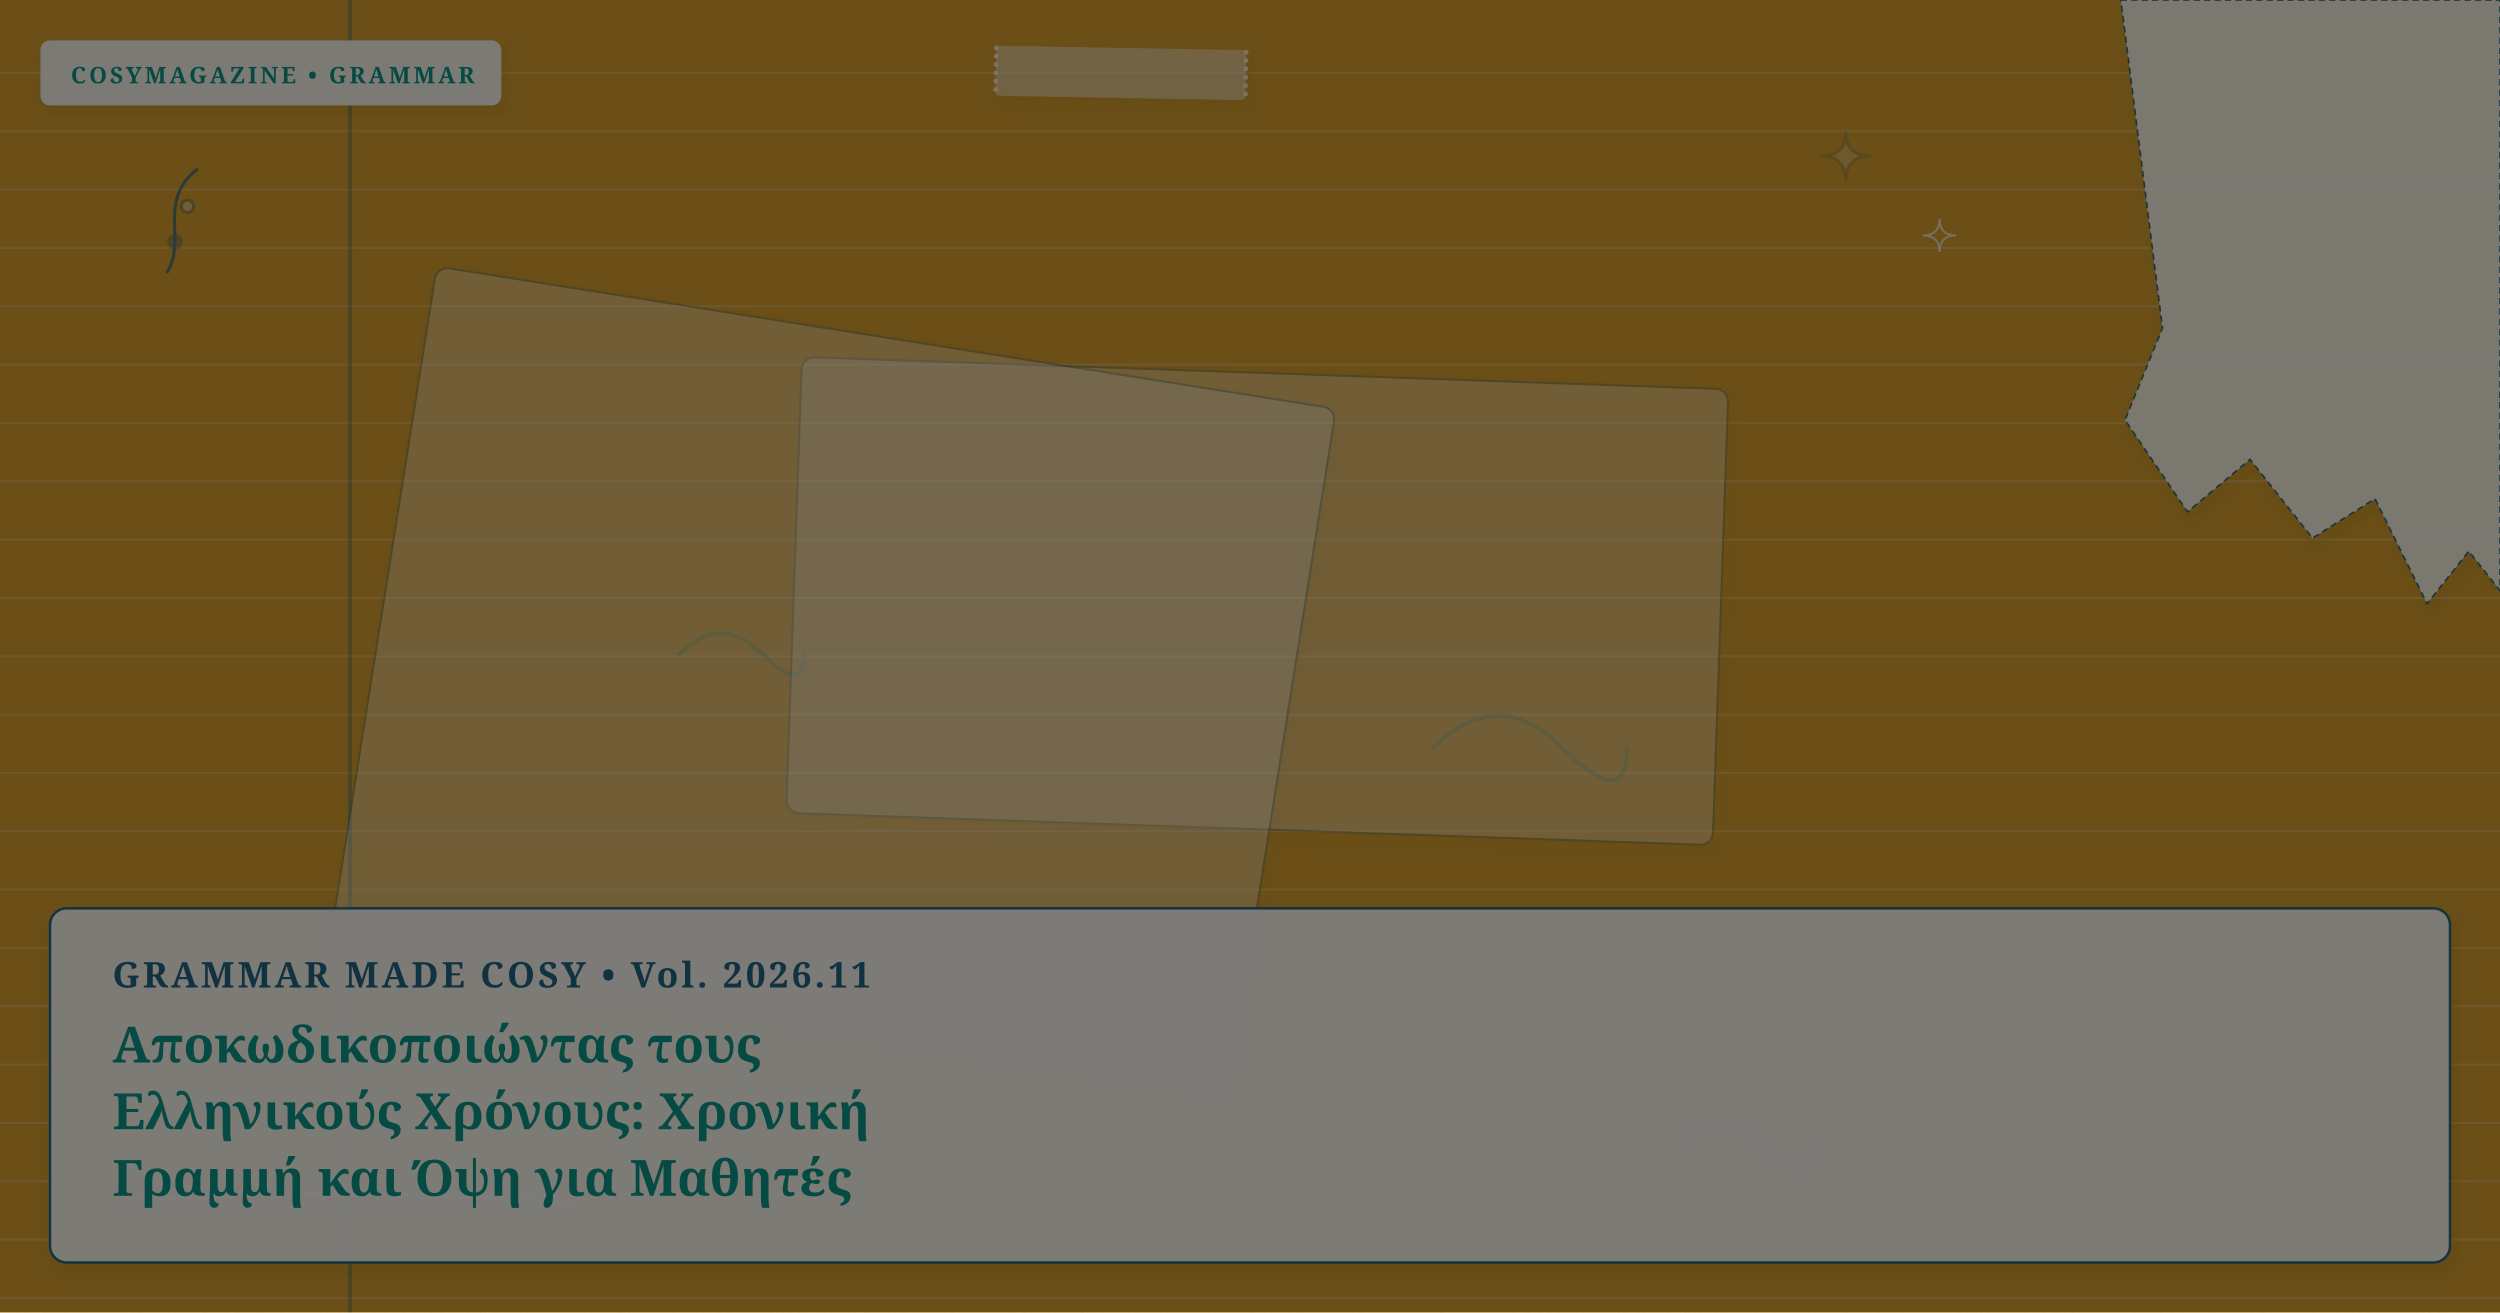
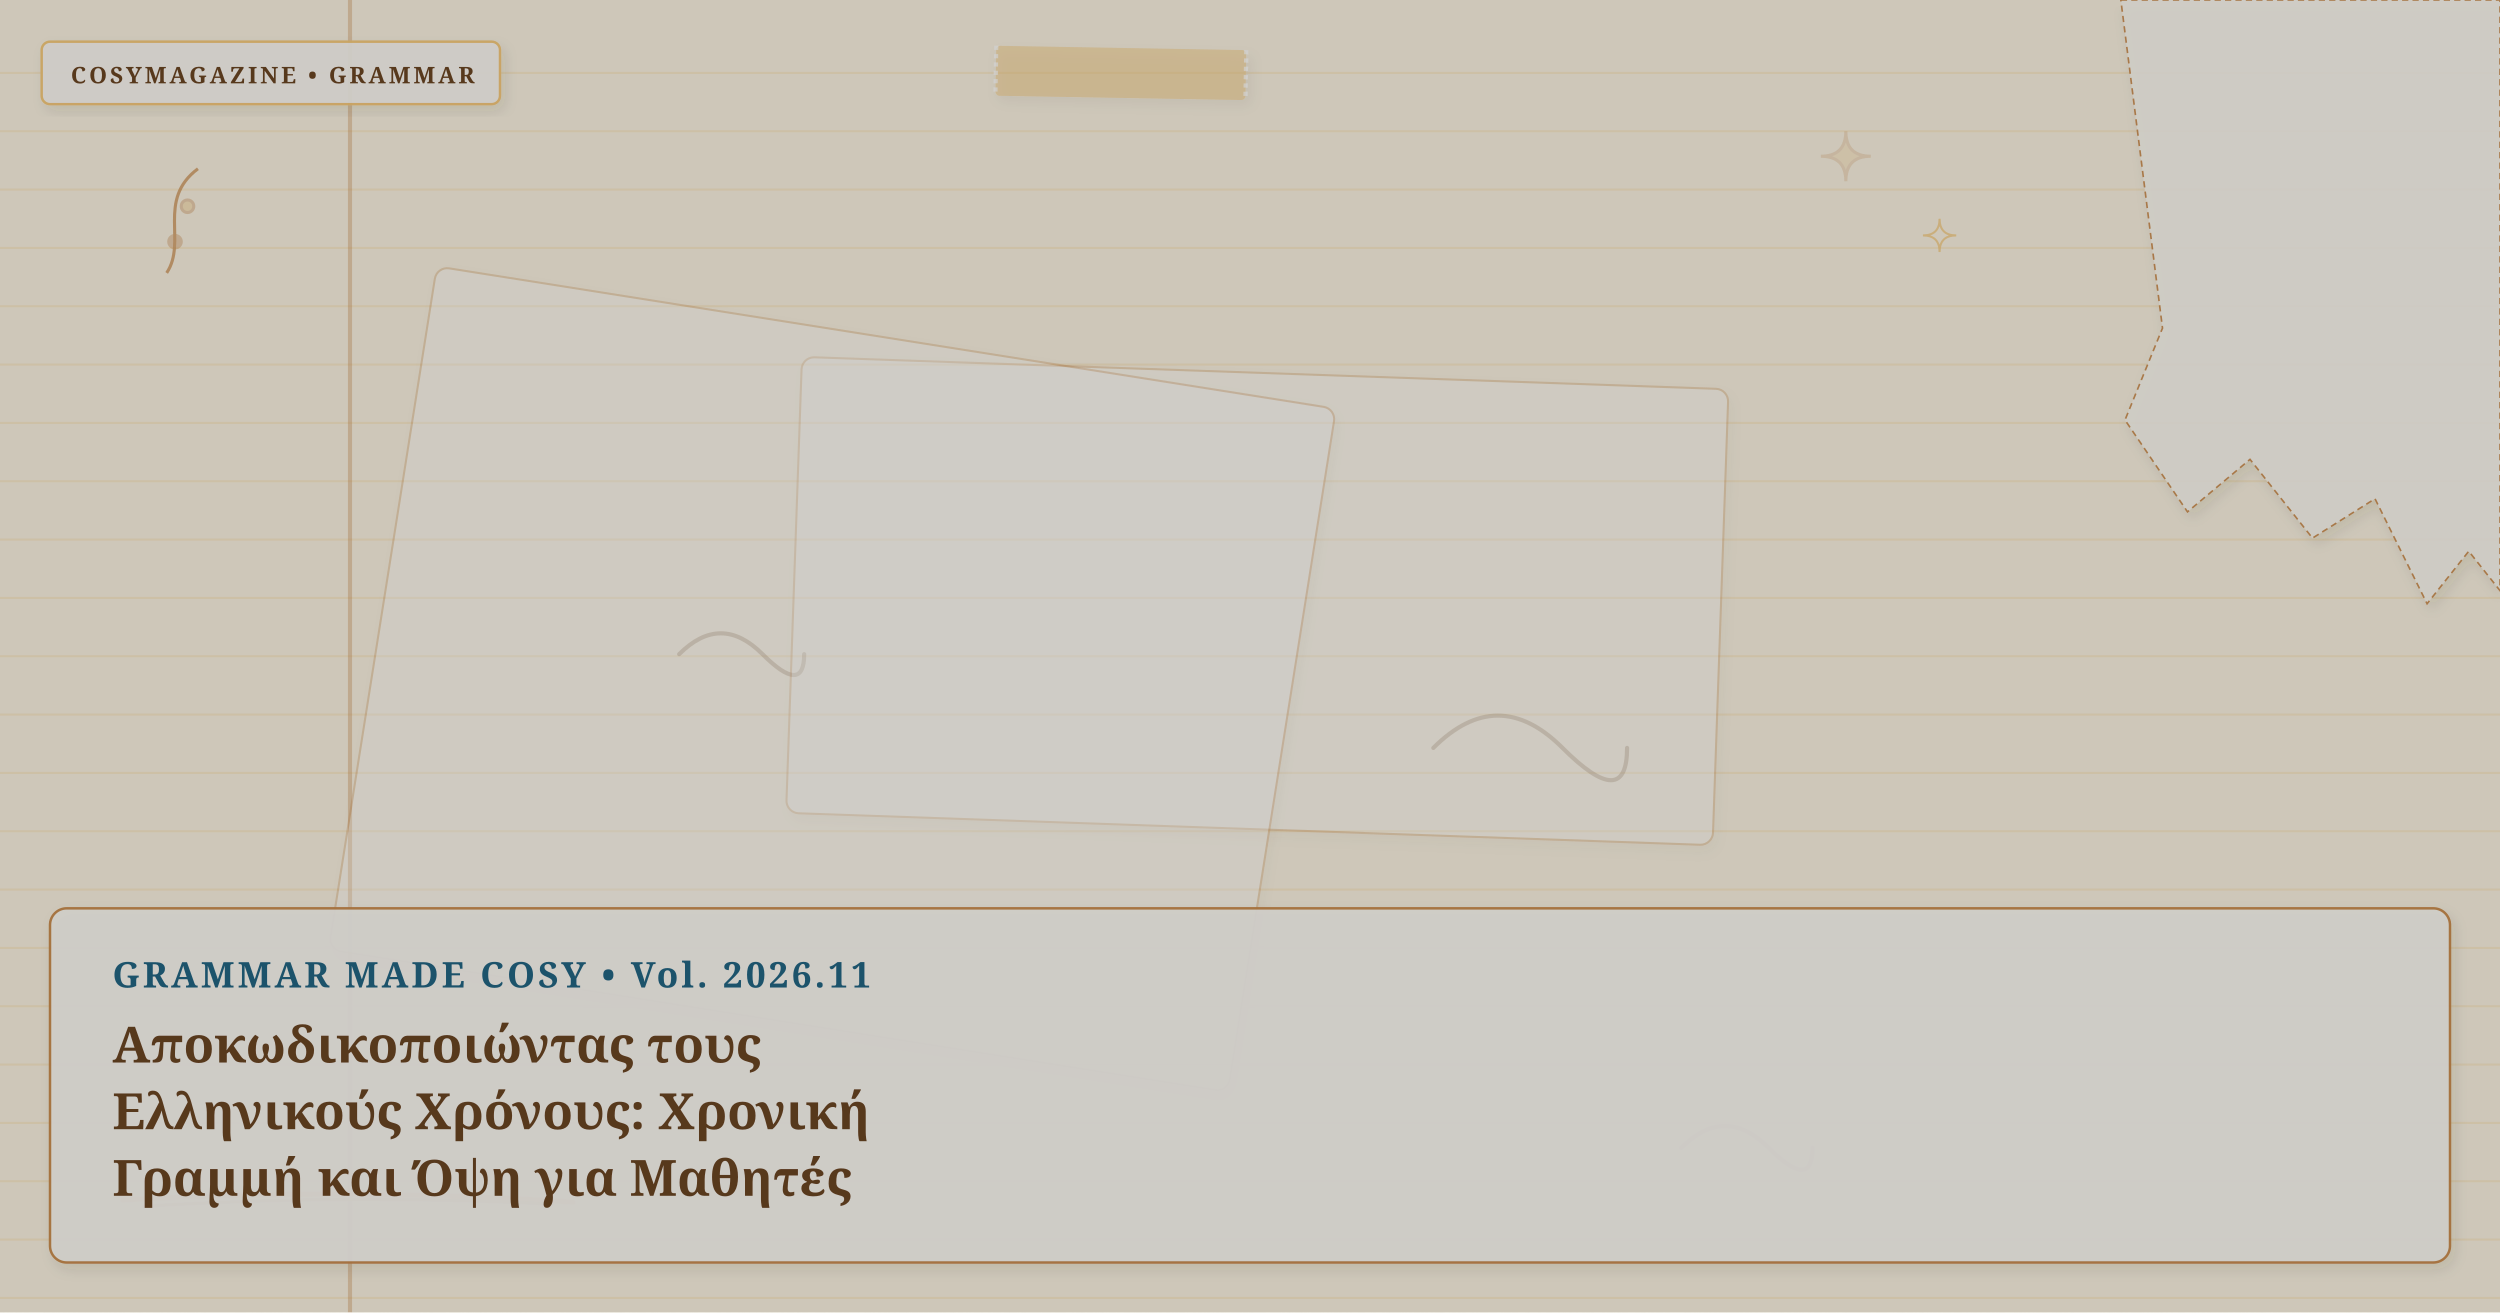
<svg xmlns="http://www.w3.org/2000/svg" viewBox="0 0 1200 630" width="100%" height="100%" preserveAspectRatio="xMidYMid slice" class="cosy-cover-art" data-motif="notebook-handwritten" data-seed="demystifying-greek-tenses-el" data-lang="el">
  <defs>
    <filter id="soft-shadow" x="-20%" y="-20%" width="140%" height="140%">
      <feDropShadow dx="2" dy="3" stdDeviation="3" flood-color="#3C281E" flood-opacity="0.10" />
    </filter>
    <filter id="paper-grain" x="0%" y="0%" width="100%" height="100%">
      <feTurbulence type="fractalNoise" baseFrequency="0.65" numOctaves="3" result="noise" />
      <feColorMatrix type="saturate" values="0" />
      <feComponentTransfer>
        <feFuncA type="linear" slope="0.05" />
      </feComponentTransfer>
      <feBlend mode="multiply" in="SourceGraphic" result="blend" />
    </filter>
  </defs>
  <style>
        @media (prefers-reduced-motion: reduce) {
          .cosy-cover-art * { animation: none !important; transition: none !important; }
        }
      </style>
-   <rect width="1200" height="630" fill="#d69e2e" />
-   <line x1="0" y1="35" x2="1200" y2="35" stroke="#faf7f2" stroke-width="1" opacity="0.22" />
-   <line x1="0" y1="63" x2="1200" y2="63" stroke="#faf7f2" stroke-width="1" opacity="0.22" />
-   <line x1="0" y1="91" x2="1200" y2="91" stroke="#faf7f2" stroke-width="1" opacity="0.22" />
-   <line x1="0" y1="119" x2="1200" y2="119" stroke="#faf7f2" stroke-width="1" opacity="0.22" />
-   <line x1="0" y1="147" x2="1200" y2="147" stroke="#faf7f2" stroke-width="1" opacity="0.22" />
-   <line x1="0" y1="175" x2="1200" y2="175" stroke="#faf7f2" stroke-width="1" opacity="0.22" />
-   <line x1="0" y1="203" x2="1200" y2="203" stroke="#faf7f2" stroke-width="1" opacity="0.22" />
-   <line x1="0" y1="231" x2="1200" y2="231" stroke="#faf7f2" stroke-width="1" opacity="0.22" />
-   <line x1="0" y1="259" x2="1200" y2="259" stroke="#faf7f2" stroke-width="1" opacity="0.22" />
-   <line x1="0" y1="287" x2="1200" y2="287" stroke="#faf7f2" stroke-width="1" opacity="0.22" />
-   <line x1="0" y1="315" x2="1200" y2="315" stroke="#faf7f2" stroke-width="1" opacity="0.22" />
-   <line x1="0" y1="343" x2="1200" y2="343" stroke="#faf7f2" stroke-width="1" opacity="0.22" />
-   <line x1="0" y1="371" x2="1200" y2="371" stroke="#faf7f2" stroke-width="1" opacity="0.22" />
-   <line x1="0" y1="399" x2="1200" y2="399" stroke="#faf7f2" stroke-width="1" opacity="0.22" />
-   <line x1="0" y1="427" x2="1200" y2="427" stroke="#faf7f2" stroke-width="1" opacity="0.22" />
-   <line x1="0" y1="455" x2="1200" y2="455" stroke="#faf7f2" stroke-width="1" opacity="0.22" />
-   <line x1="0" y1="483" x2="1200" y2="483" stroke="#faf7f2" stroke-width="1" opacity="0.22" />
-   <line x1="0" y1="511" x2="1200" y2="511" stroke="#faf7f2" stroke-width="1" opacity="0.22" />
-   <line x1="0" y1="539" x2="1200" y2="539" stroke="#faf7f2" stroke-width="1" opacity="0.22" />
-   <line x1="0" y1="567" x2="1200" y2="567" stroke="#faf7f2" stroke-width="1" opacity="0.22" />
-   <line x1="0" y1="595" x2="1200" y2="595" stroke="#faf7f2" stroke-width="1" opacity="0.22" />
-   <line x1="0" y1="623" x2="1200" y2="623" stroke="#faf7f2" stroke-width="1" opacity="0.22" />
-   <line x1="168" y1="0" x2="168" y2="630" stroke="#236583" stroke-width="2" opacity="0.35" />
-   <path d="M 807 551 Q 828 530 849 551 T 870 551" fill="none" stroke="#0d9488" stroke-width="2" stroke-linecap="round" opacity="0.25" />
-   <path d="M 688 359 Q 719 328 750 359 T 781 359" fill="none" stroke="#0d9488" stroke-width="2" stroke-linecap="round" opacity="0.25" />
-   <path d="M 326 314 Q 346 294 366 314 T 386 314" fill="none" stroke="#0d9488" stroke-width="2" stroke-linecap="round" opacity="0.25" />
+   <rect width="1200" height="630" fill="#fbf3e2" />
+   <line x1="0" y1="35" x2="1200" y2="35" stroke="#f5c878" stroke-width="1" opacity="0.22" />
+   <line x1="0" y1="63" x2="1200" y2="63" stroke="#f5c878" stroke-width="1" opacity="0.22" />
+   <line x1="0" y1="91" x2="1200" y2="91" stroke="#f5c878" stroke-width="1" opacity="0.22" />
+   <line x1="0" y1="119" x2="1200" y2="119" stroke="#f5c878" stroke-width="1" opacity="0.22" />
+   <line x1="0" y1="147" x2="1200" y2="147" stroke="#f5c878" stroke-width="1" opacity="0.22" />
+   <line x1="0" y1="175" x2="1200" y2="175" stroke="#f5c878" stroke-width="1" opacity="0.22" />
+   <line x1="0" y1="203" x2="1200" y2="203" stroke="#f5c878" stroke-width="1" opacity="0.22" />
+   <line x1="0" y1="231" x2="1200" y2="231" stroke="#f5c878" stroke-width="1" opacity="0.22" />
+   <line x1="0" y1="259" x2="1200" y2="259" stroke="#f5c878" stroke-width="1" opacity="0.22" />
+   <line x1="0" y1="287" x2="1200" y2="287" stroke="#f5c878" stroke-width="1" opacity="0.22" />
+   <line x1="0" y1="315" x2="1200" y2="315" stroke="#f5c878" stroke-width="1" opacity="0.22" />
+   <line x1="0" y1="343" x2="1200" y2="343" stroke="#f5c878" stroke-width="1" opacity="0.22" />
+   <line x1="0" y1="371" x2="1200" y2="371" stroke="#f5c878" stroke-width="1" opacity="0.22" />
+   <line x1="0" y1="399" x2="1200" y2="399" stroke="#f5c878" stroke-width="1" opacity="0.22" />
+   <line x1="0" y1="427" x2="1200" y2="427" stroke="#f5c878" stroke-width="1" opacity="0.22" />
+   <line x1="0" y1="455" x2="1200" y2="455" stroke="#f5c878" stroke-width="1" opacity="0.22" />
+   <line x1="0" y1="483" x2="1200" y2="483" stroke="#f5c878" stroke-width="1" opacity="0.22" />
+   <line x1="0" y1="511" x2="1200" y2="511" stroke="#f5c878" stroke-width="1" opacity="0.22" />
+   <line x1="0" y1="539" x2="1200" y2="539" stroke="#f5c878" stroke-width="1" opacity="0.22" />
+   <line x1="0" y1="567" x2="1200" y2="567" stroke="#f5c878" stroke-width="1" opacity="0.22" />
+   <line x1="0" y1="595" x2="1200" y2="595" stroke="#f5c878" stroke-width="1" opacity="0.22" />
+   <line x1="0" y1="623" x2="1200" y2="623" stroke="#f5c878" stroke-width="1" opacity="0.22" />
+   <line x1="168" y1="0" x2="168" y2="630" stroke="#c98a4b" stroke-width="2" opacity="0.35" />
+   <path d="M 807 551 Q 828 530 849 551 T 870 551" fill="none" stroke="#6b4423" stroke-width="2" stroke-linecap="round" opacity="0.25" />
+   <path d="M 688 359 Q 719 328 750 359 T 781 359" fill="none" stroke="#6b4423" stroke-width="2" stroke-linecap="round" opacity="0.25" />
+   <path d="M 326 314 Q 346 294 366 314 T 386 314" fill="none" stroke="#6b4423" stroke-width="2" stroke-linecap="round" opacity="0.25" />
  <g transform="rotate(2 603.5 288.5)">
-     <rect x="381" y="179" width="445" height="219" rx="6" fill="#FFFFFF" opacity="0.3" stroke="#236583" stroke-width="1" filter="url(#soft-shadow)" />
+     <rect x="381" y="179" width="445" height="219" rx="6" fill="#FFFFFF" opacity="0.3" stroke="#c98a4b" stroke-width="1" filter="url(#soft-shadow)" />
  </g>
  <g transform="rotate(9 399.5 326)">
-     <rect x="181" y="160" width="437" height="332" rx="6" fill="#FFFFFF" opacity="0.3" stroke="#236583" stroke-width="1" filter="url(#soft-shadow)" />
+     <rect x="181" y="160" width="437" height="332" rx="6" fill="#FFFFFF" opacity="0.3" stroke="#c98a4b" stroke-width="1" filter="url(#soft-shadow)" />
  </g>
  <g class="cover-torn-paper" filter="url(#soft-shadow)">
-     <polygon points="1018,0 1200,0 1200,283.5 1185,264.6 1165,289.8 1140,239.4 1110,258.3 1080,220.5 1050,245.7 1020,201.6 1038,157.5 1018,0" fill="#FCF9F2" opacity="0.9" stroke="#236583" stroke-width="0.8" stroke-dasharray="3 2" />
+     <polygon points="1018,0 1200,0 1200,283.5 1185,264.6 1165,289.8 1140,239.4 1110,258.3 1080,220.5 1050,245.7 1020,201.6 1038,157.5 1018,0" fill="#FCF9F2" opacity="0.9" stroke="#c98a4b" stroke-width="0.8" stroke-dasharray="3 2" />
  </g>
  <g transform="rotate(1 538 35)" filter="url(#soft-shadow)">
-     <rect x="478" y="23" width="120" height="24" rx="2" fill="#faf7f2" opacity="0.45" />
+     <rect x="478" y="23" width="120" height="24" rx="2" fill="#f5c878" opacity="0.45" />
    <line x1="478" y1="23" x2="478" y2="47" stroke="#FFFFFF" stroke-width="2" stroke-dasharray="2 2" opacity="0.7" />
    <line x1="598" y1="23" x2="598" y2="47" stroke="#FFFFFF" stroke-width="2" stroke-dasharray="2 2" opacity="0.7" />
  </g>
-   <g class="cover-tiny-doodles" stroke="#236583" stroke-width="1.5" fill="none" opacity="0.7">
-     <path d="M 886 63 Q 886 75 898 75 Q 886 75 886 87 Q 886 75 874 75 Q 886 75 886 63 Z" fill="#faf7f2" opacity="0.3" />
-     <path d="M 931 105 Q 931 113 939 113 Q 931 113 931 121 Q 931 113 923 113 Q 931 113 931 105 Z" stroke="#faf7f2" stroke-width="1" />
+   <g class="cover-tiny-doodles" stroke="#c98a4b" stroke-width="1.5" fill="none" opacity="0.7">
+     <path d="M 886 63 Q 886 75 898 75 Q 886 75 886 87 Q 886 75 874 75 Q 886 75 886 63 Z" fill="#f5c878" opacity="0.3" />
+     <path d="M 931 105 Q 931 113 939 113 Q 931 113 931 121 Q 931 113 923 113 Q 931 113 931 105 Z" stroke="#f5c878" stroke-width="1" />
    <path d="M 80 131 C 90 116, 75 96, 95 81" />
-     <circle cx="84" cy="116" r="3" fill="#236583" opacity="0.5" />
-     <circle cx="90" cy="99" r="3" fill="#faf7f2" opacity="0.5" />
+     <circle cx="84" cy="116" r="3" fill="#c98a4b" opacity="0.5" />
+     <circle cx="90" cy="99" r="3" fill="#f5c878" opacity="0.5" />
  </g>
  <g class="cover-sketchy-underline">
-     <path d="M 59 576 Q 167 570 275 577" stroke="#faf7f2" stroke-width="2.5" stroke-linecap="round" fill="none" opacity="0.75" />
-     <path d="M 69 579 Q 167 573 265 578" stroke="#236583" stroke-width="1.5" stroke-linecap="round" fill="none" opacity="0.5" />
+     <path d="M 59 576 Q 167 570 275 577" stroke="#f5c878" stroke-width="2.5" stroke-linecap="round" fill="none" opacity="0.75" />
+     <path d="M 69 579 Q 167 573 265 578" stroke="#c98a4b" stroke-width="1.5" stroke-linecap="round" fill="none" opacity="0.5" />
  </g>
  <g class="cover-masthead-label" filter="url(#soft-shadow)">
-     <rect x="20" y="20" width="220" height="30" rx="4" fill="#FCF9F2" opacity="0.95" stroke="#faf7f2" stroke-width="1.2" />
-     <text x="34" y="40" fill="#0d9488" font-family="Fraunces, 'Lora', Georgia, serif" font-size="11" font-weight="bold" letter-spacing="1.4">COSYMAGAZINE • GRAMMAR</text>
+     <rect x="20" y="20" width="220" height="30" rx="4" fill="#FCF9F2" opacity="0.95" stroke="#f5c878" stroke-width="1.2" />
+     <text x="34" y="40" fill="#6b4423" font-family="Fraunces, 'Lora', Georgia, serif" font-size="11" font-weight="bold" letter-spacing="1.4">COSYMAGAZINE • GRAMMAR</text>
  </g>
  <g class="cover-text-overlay" filter="url(#soft-shadow)">
-     <rect class="cover-overlay-box" x="24" y="436" width="1152" height="170" rx="8" fill="#FCF9F2" opacity="0.96" stroke="#236583" stroke-width="1.2" />
+     <rect class="cover-overlay-box" x="24" y="436" width="1152" height="170" rx="8" fill="#FCF9F2" opacity="0.96" stroke="#c98a4b" stroke-width="1.2" />
    <text x="54" y="474" fill="#236583" font-family="Fraunces, 'Lora', Georgia, serif" font-size="17" font-weight="bold" letter-spacing="1.5">GRAMMAR MADE COSY • Vol. 2026.11</text>
-     <text x="54" y="510" fill="#0d9488" font-family="Fraunces, 'Lora', Georgia, serif" font-size="24" font-weight="bold">Αποκωδικοποιώντας τους</text>
-     <text x="54" y="542" fill="#0d9488" font-family="Fraunces, 'Lora', Georgia, serif" font-size="24" font-weight="bold">Ελληνικούς Χρόνους: Χρονική</text>
-     <text x="54" y="574" fill="#0d9488" font-family="Fraunces, 'Lora', Georgia, serif" font-size="24" font-weight="bold">Γραμμή και Όψη για Μαθητές</text>
+     <text x="54" y="510" fill="#6b4423" font-family="Fraunces, 'Lora', Georgia, serif" font-size="24" font-weight="bold">Αποκωδικοποιώντας τους</text>
+     <text x="54" y="542" fill="#6b4423" font-family="Fraunces, 'Lora', Georgia, serif" font-size="24" font-weight="bold">Ελληνικούς Χρόνους: Χρονική</text>
+     <text x="54" y="574" fill="#6b4423" font-family="Fraunces, 'Lora', Georgia, serif" font-size="24" font-weight="bold">Γραμμή και Όψη για Μαθητές</text>
  </g>
-   <rect width="1200" height="630" filter="url(#paper-grain)" opacity="0.5" pointer-events="none" />
+   <rect width="1200" height="630" filter="url(#paper-grain)" opacity="0.18" pointer-events="none" />
</svg>
